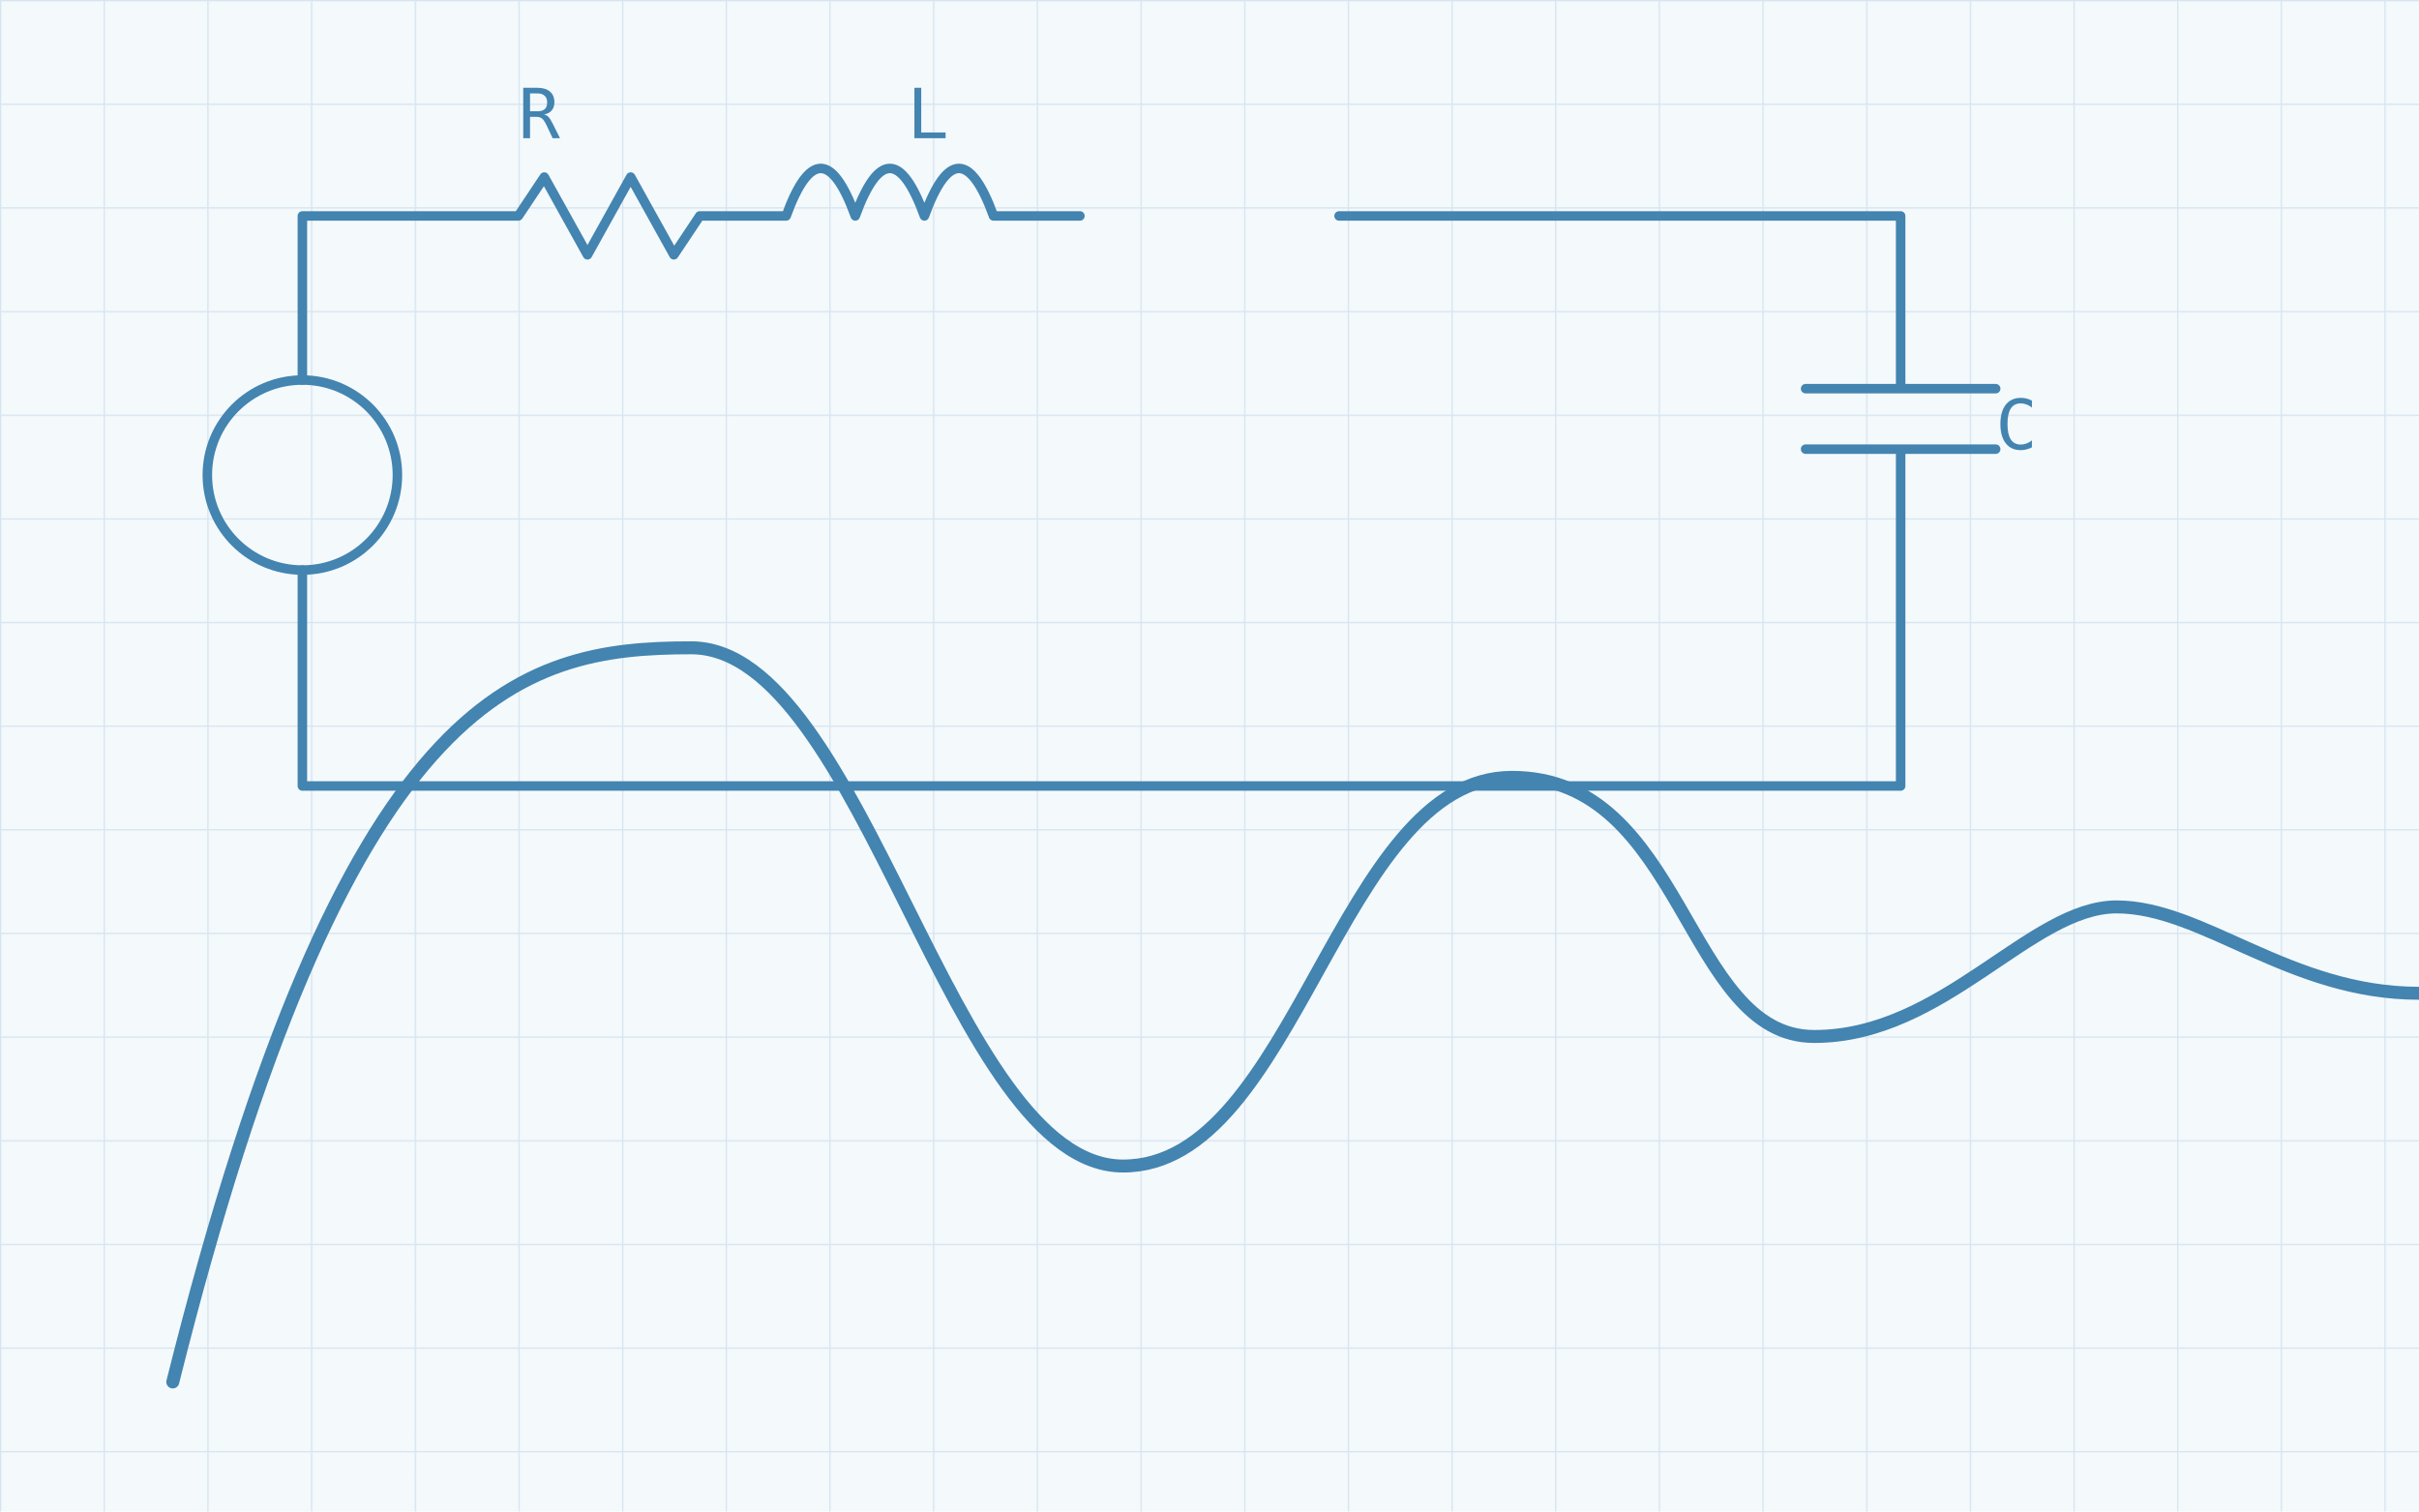
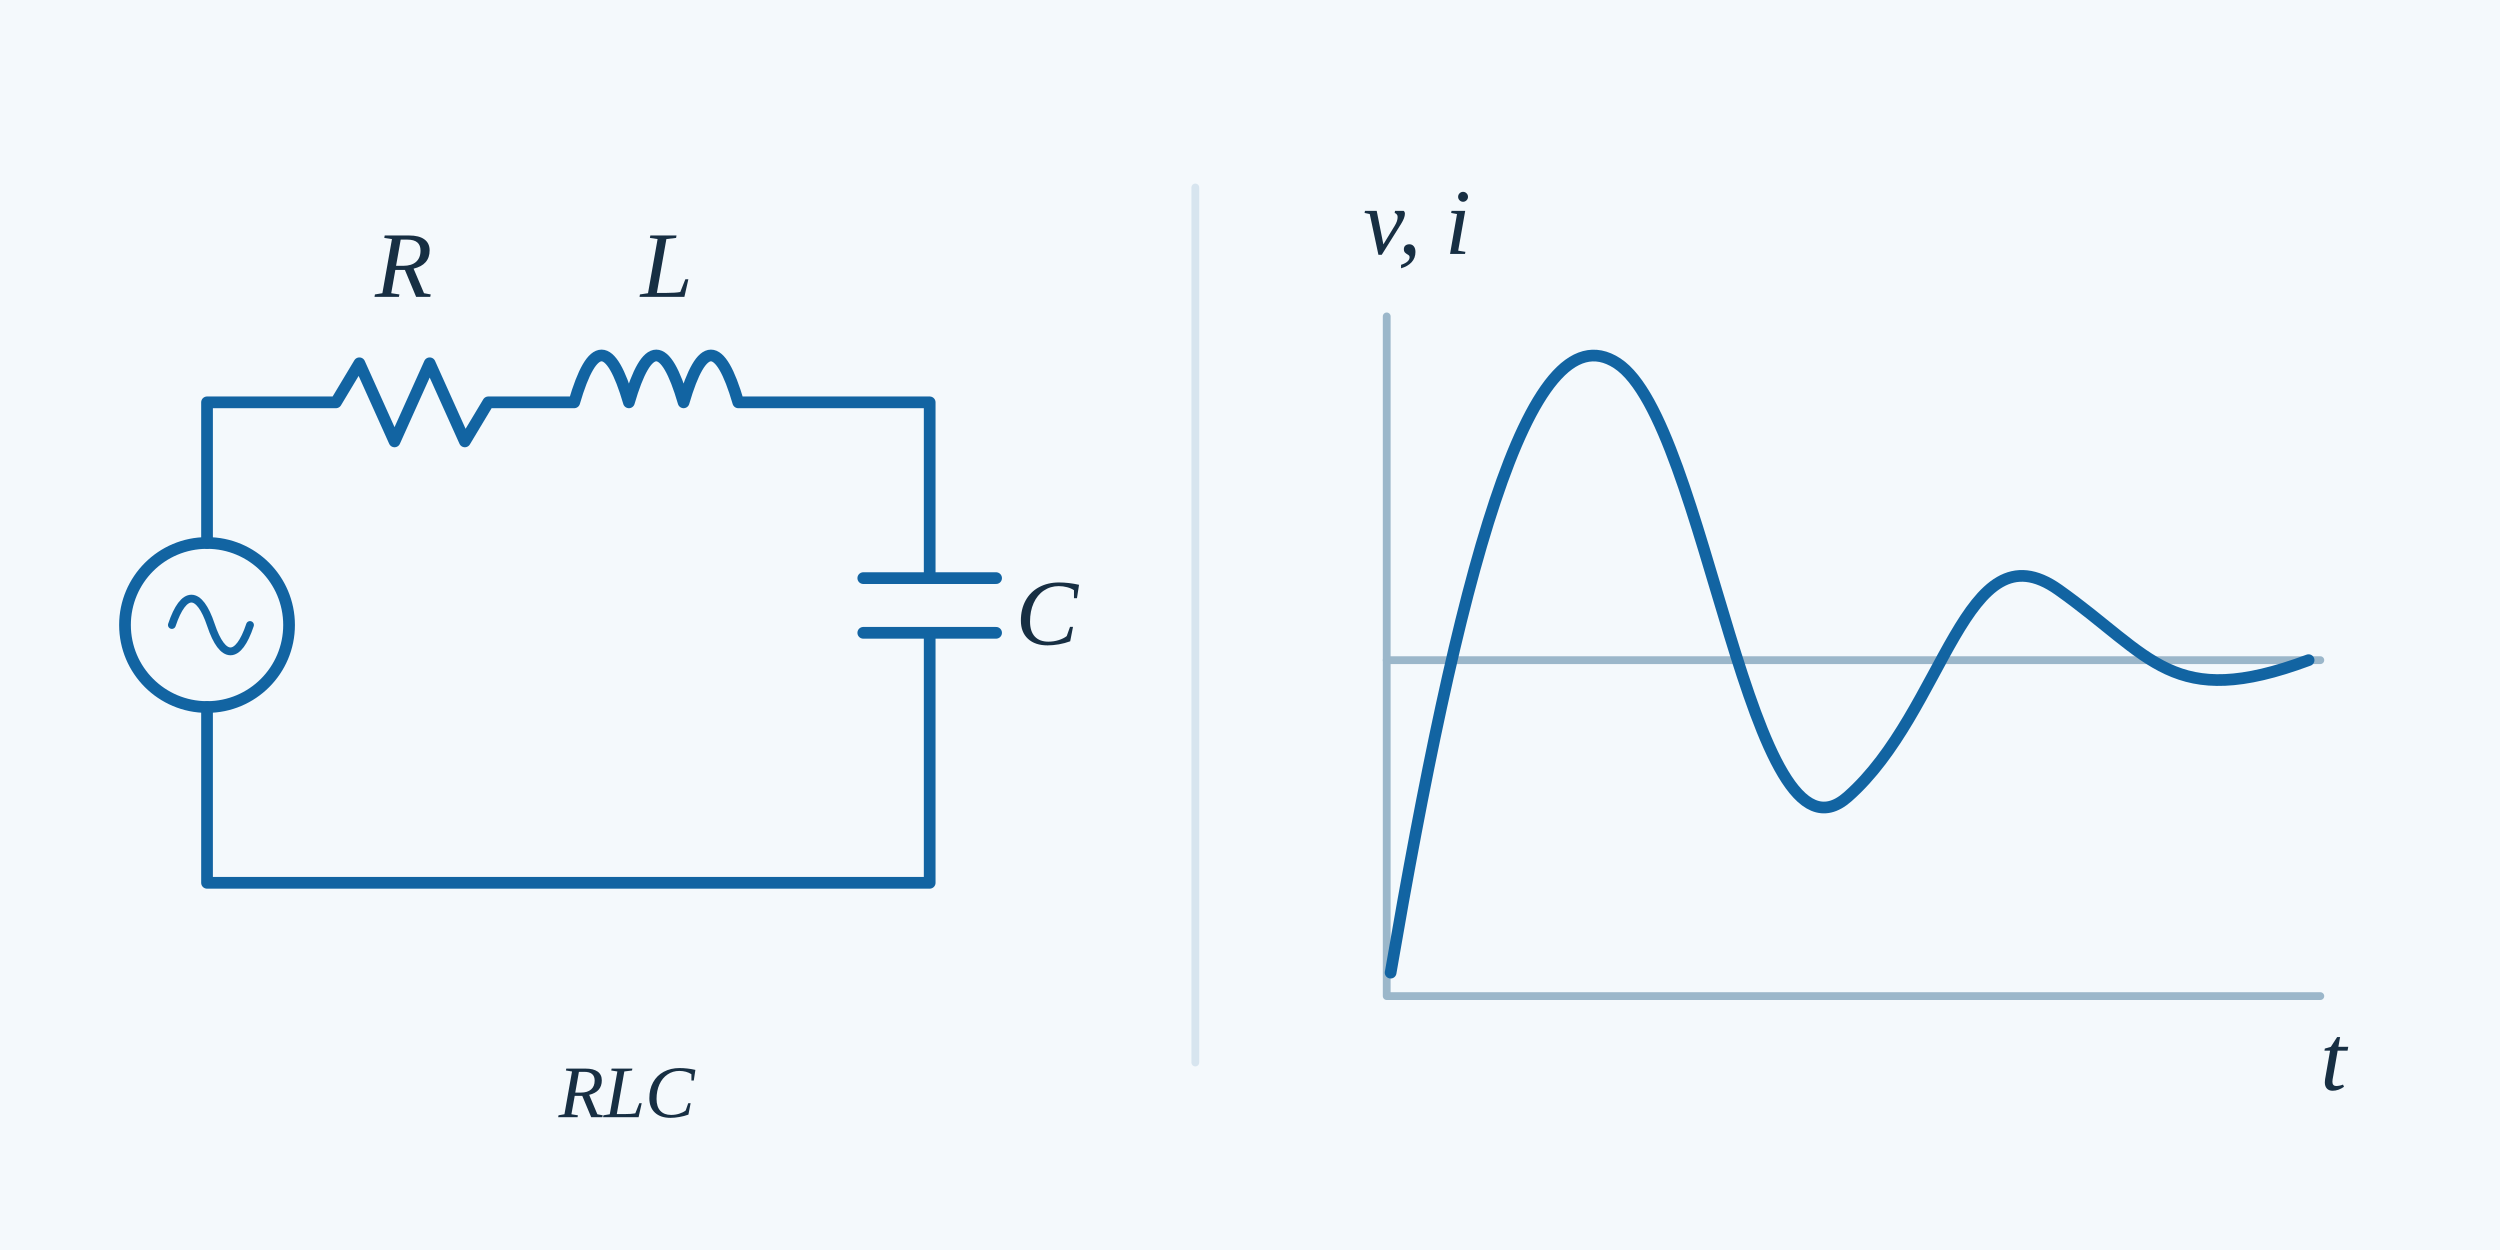
- <svg xmlns="http://www.w3.org/2000/svg" viewBox="0 0 560 350">
-   <defs>
-     <pattern id="grid" width="24" height="24" patternUnits="userSpaceOnUse">
-       <path d="M24 0H0V24" fill="none" stroke="#d7e5ef" stroke-width=".6" />
-     </pattern>
-   </defs>
-   <rect width="560" height="350" fill="#f4f9fc" />
-   <rect width="560" height="350" fill="url(#grid)" />
-   <style>text{font:16px Consolas,monospace;fill:#4384b0;stroke:none}</style>
-   <g fill="none" stroke="#4384b0" stroke-width="2.2" stroke-linecap="round" stroke-linejoin="round">
-     <circle cx="70" cy="110" r="22" />
-     <path d="M70 88V50h50l6-9 10 18 10-18 10 18 6-9h20q8-22 16 0q8-22 16 0q8-22 16 0h20M310 50h130V90m-22 0h44m-44 14h44M440 104v26M70 132v50h370v-52" />
-     <path d="M40 320c40-160 80-170 120-170s60 120 100 120 50-90 90-90 40 60 70 60 50-30 70-30 40 20 70 20" stroke-width="3" />
+ <svg xmlns="http://www.w3.org/2000/svg" viewBox="0 0 640 320" role="img" aria-labelledby="title desc">
+   <rect width="640" height="320" fill="#f4f9fc" />
+   <g fill="none" stroke="#1264a2" stroke-width="3" stroke-linecap="round" stroke-linejoin="round">
+     <path d="M306 48v224" stroke="#d7e5ef" stroke-width="2" />
+     <circle cx="53" cy="160" r="21" />
+     <path d="M53 139V103h33l6-10 9 20 9-20 9 20 6-10h22q7-24 14 0q7-24 14 0q7-24 14 0h49v45m-17 0h34m-34 14h34m-17 0v64H53v-45" />
+     <path d="M44 160c3-9 7-9 10 0s7 9 10 0" stroke-width="2" />
+     <path d="M355 81v174h239" stroke="#9bb7ca" stroke-width="2" />
+     <path d="M355 169h239" stroke="#9bb7ca" stroke-width="2" />
+     <path d="M356 249C373 150 391 78 414 93S448 226 473 204 503 134 527 151 556 182 591 169" />
  </g>
-   <text x="120" y="32">R</text>
-   <text x="210" y="32">L</text>
-   <text x="462" y="104">C</text>
+   <g fill="#172f43" font-family="Georgia,Times New Roman,serif" font-style="italic">
+     <text x="96" y="76" font-size="24">R</text>
+     <text x="164" y="76" font-size="24">L</text>
+     <text x="260" y="165" font-size="24">C</text>
+     <text x="349" y="65" font-size="24">v, i</text>
+     <text x="594" y="279" font-size="24">t</text>
+     <text x="143" y="286" font-size="19">RLC</text>
+   </g>
</svg>
